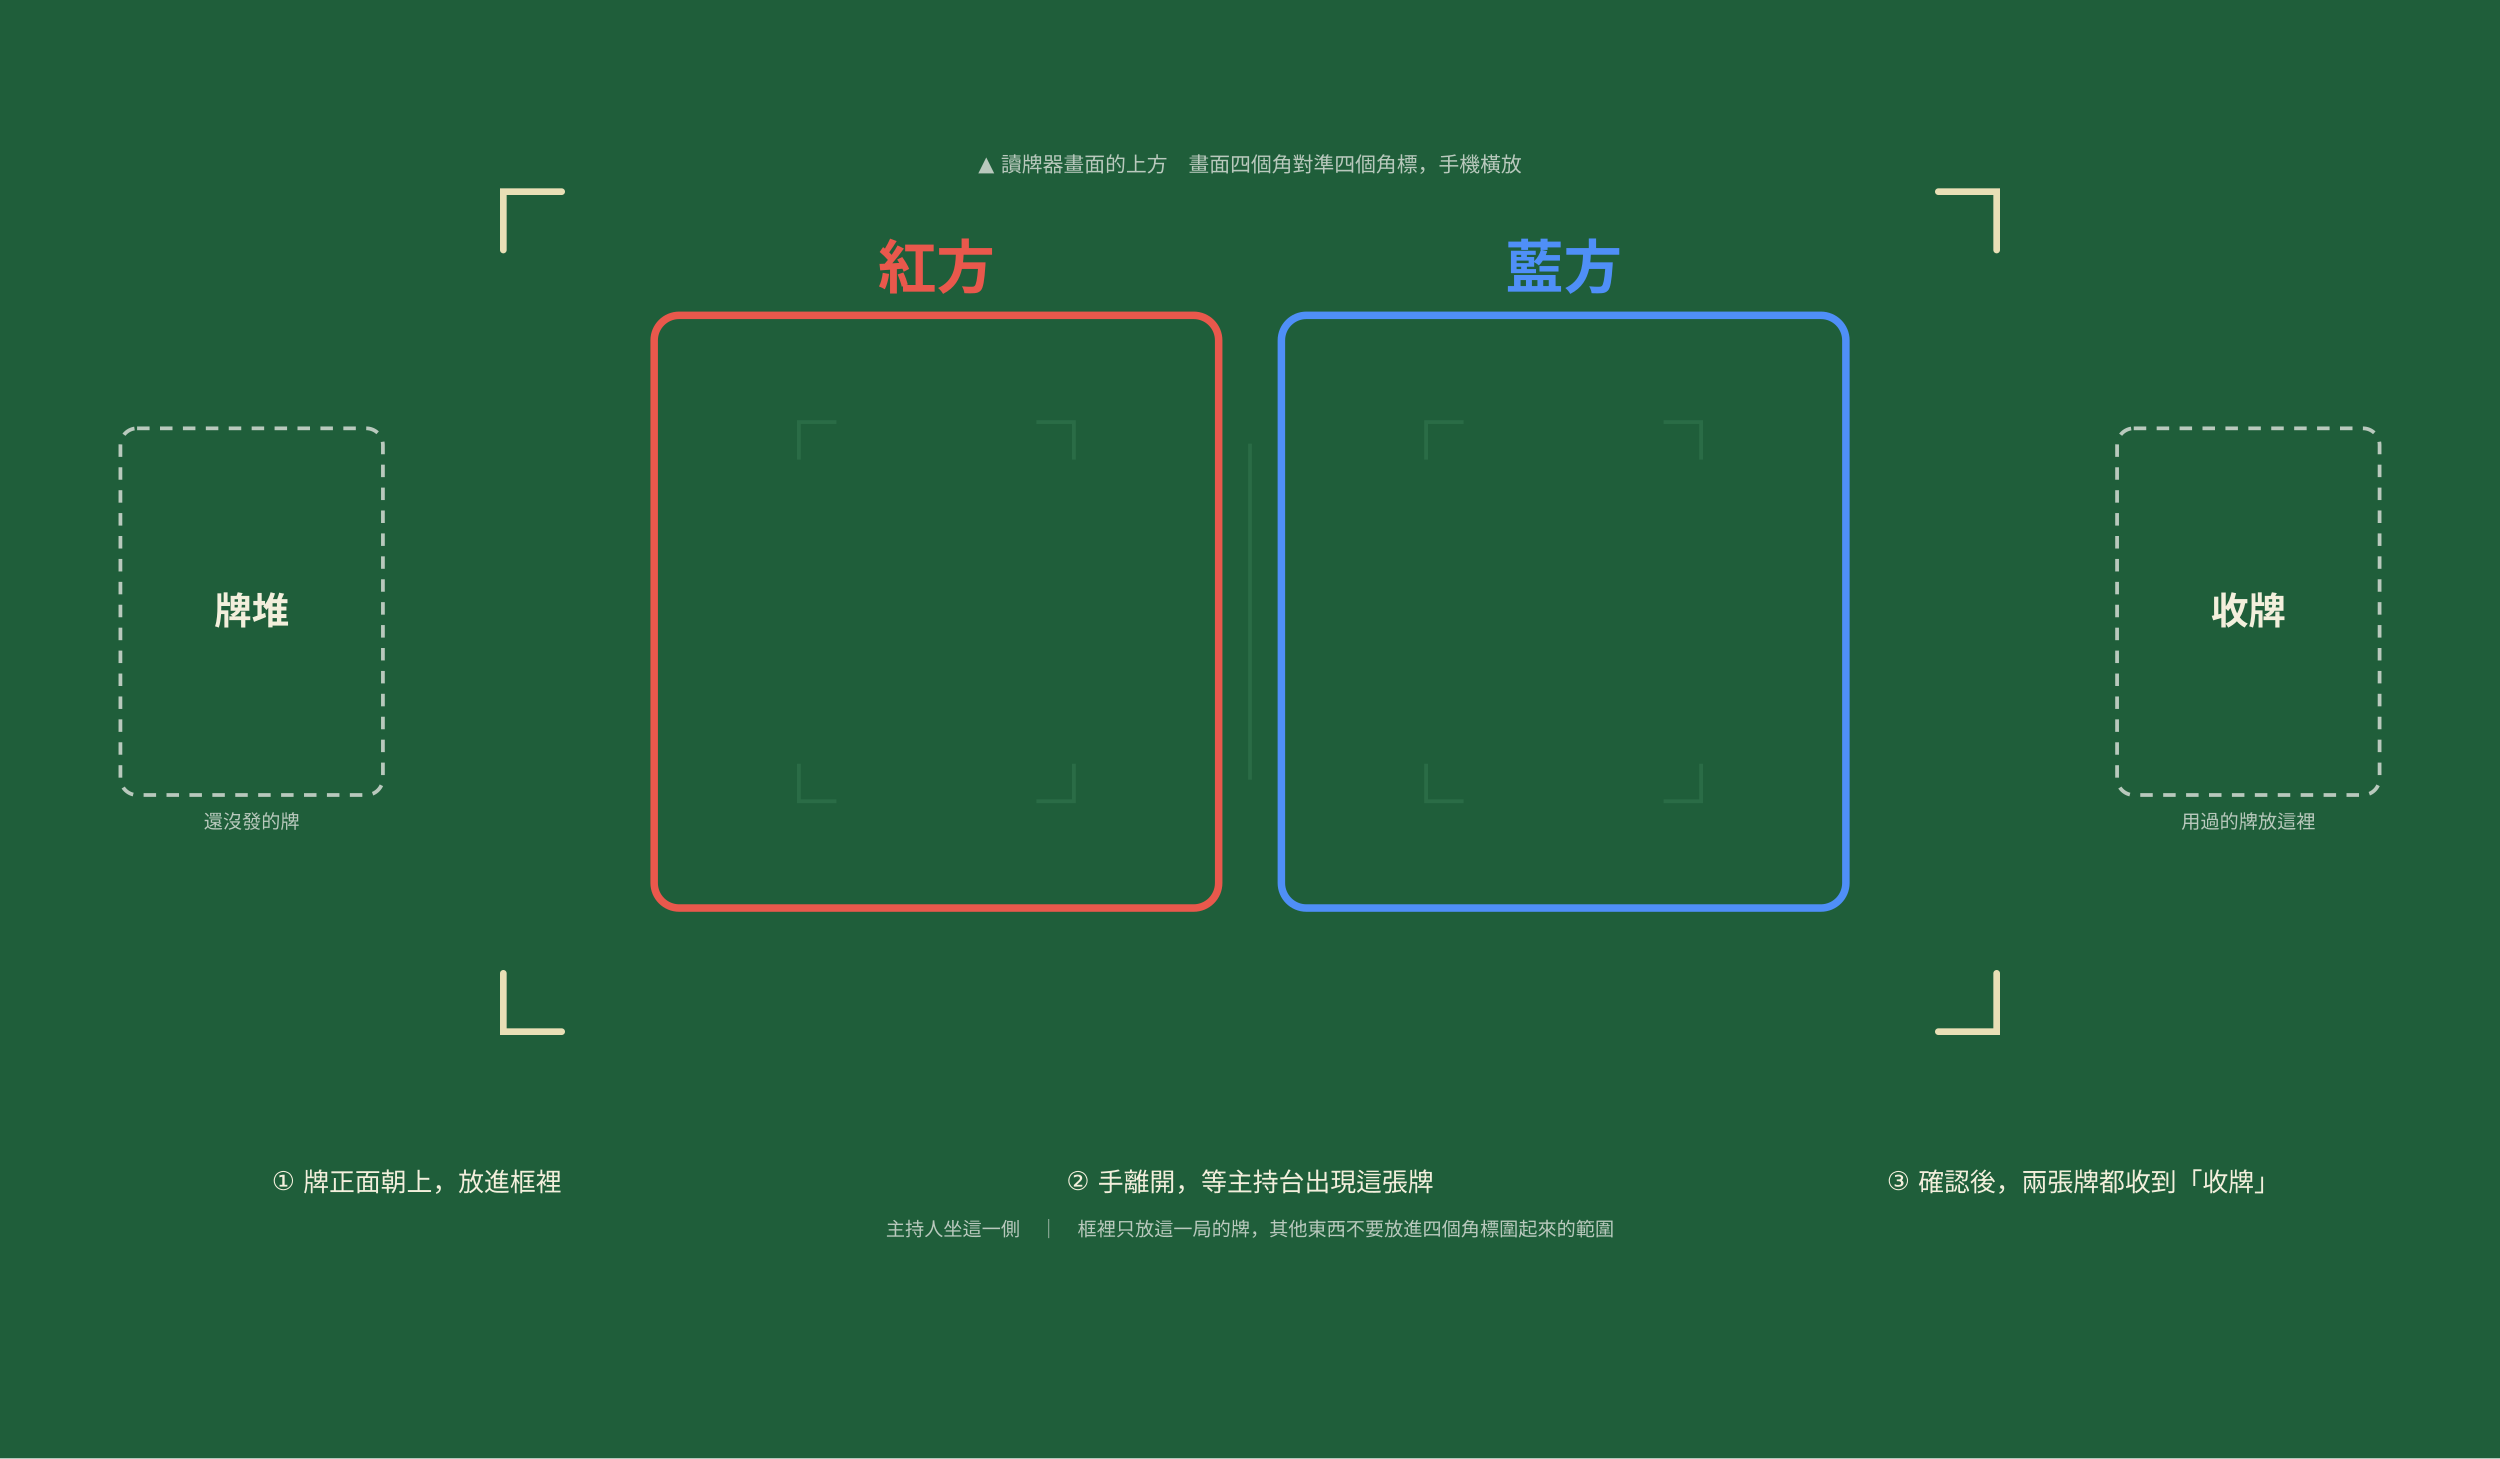
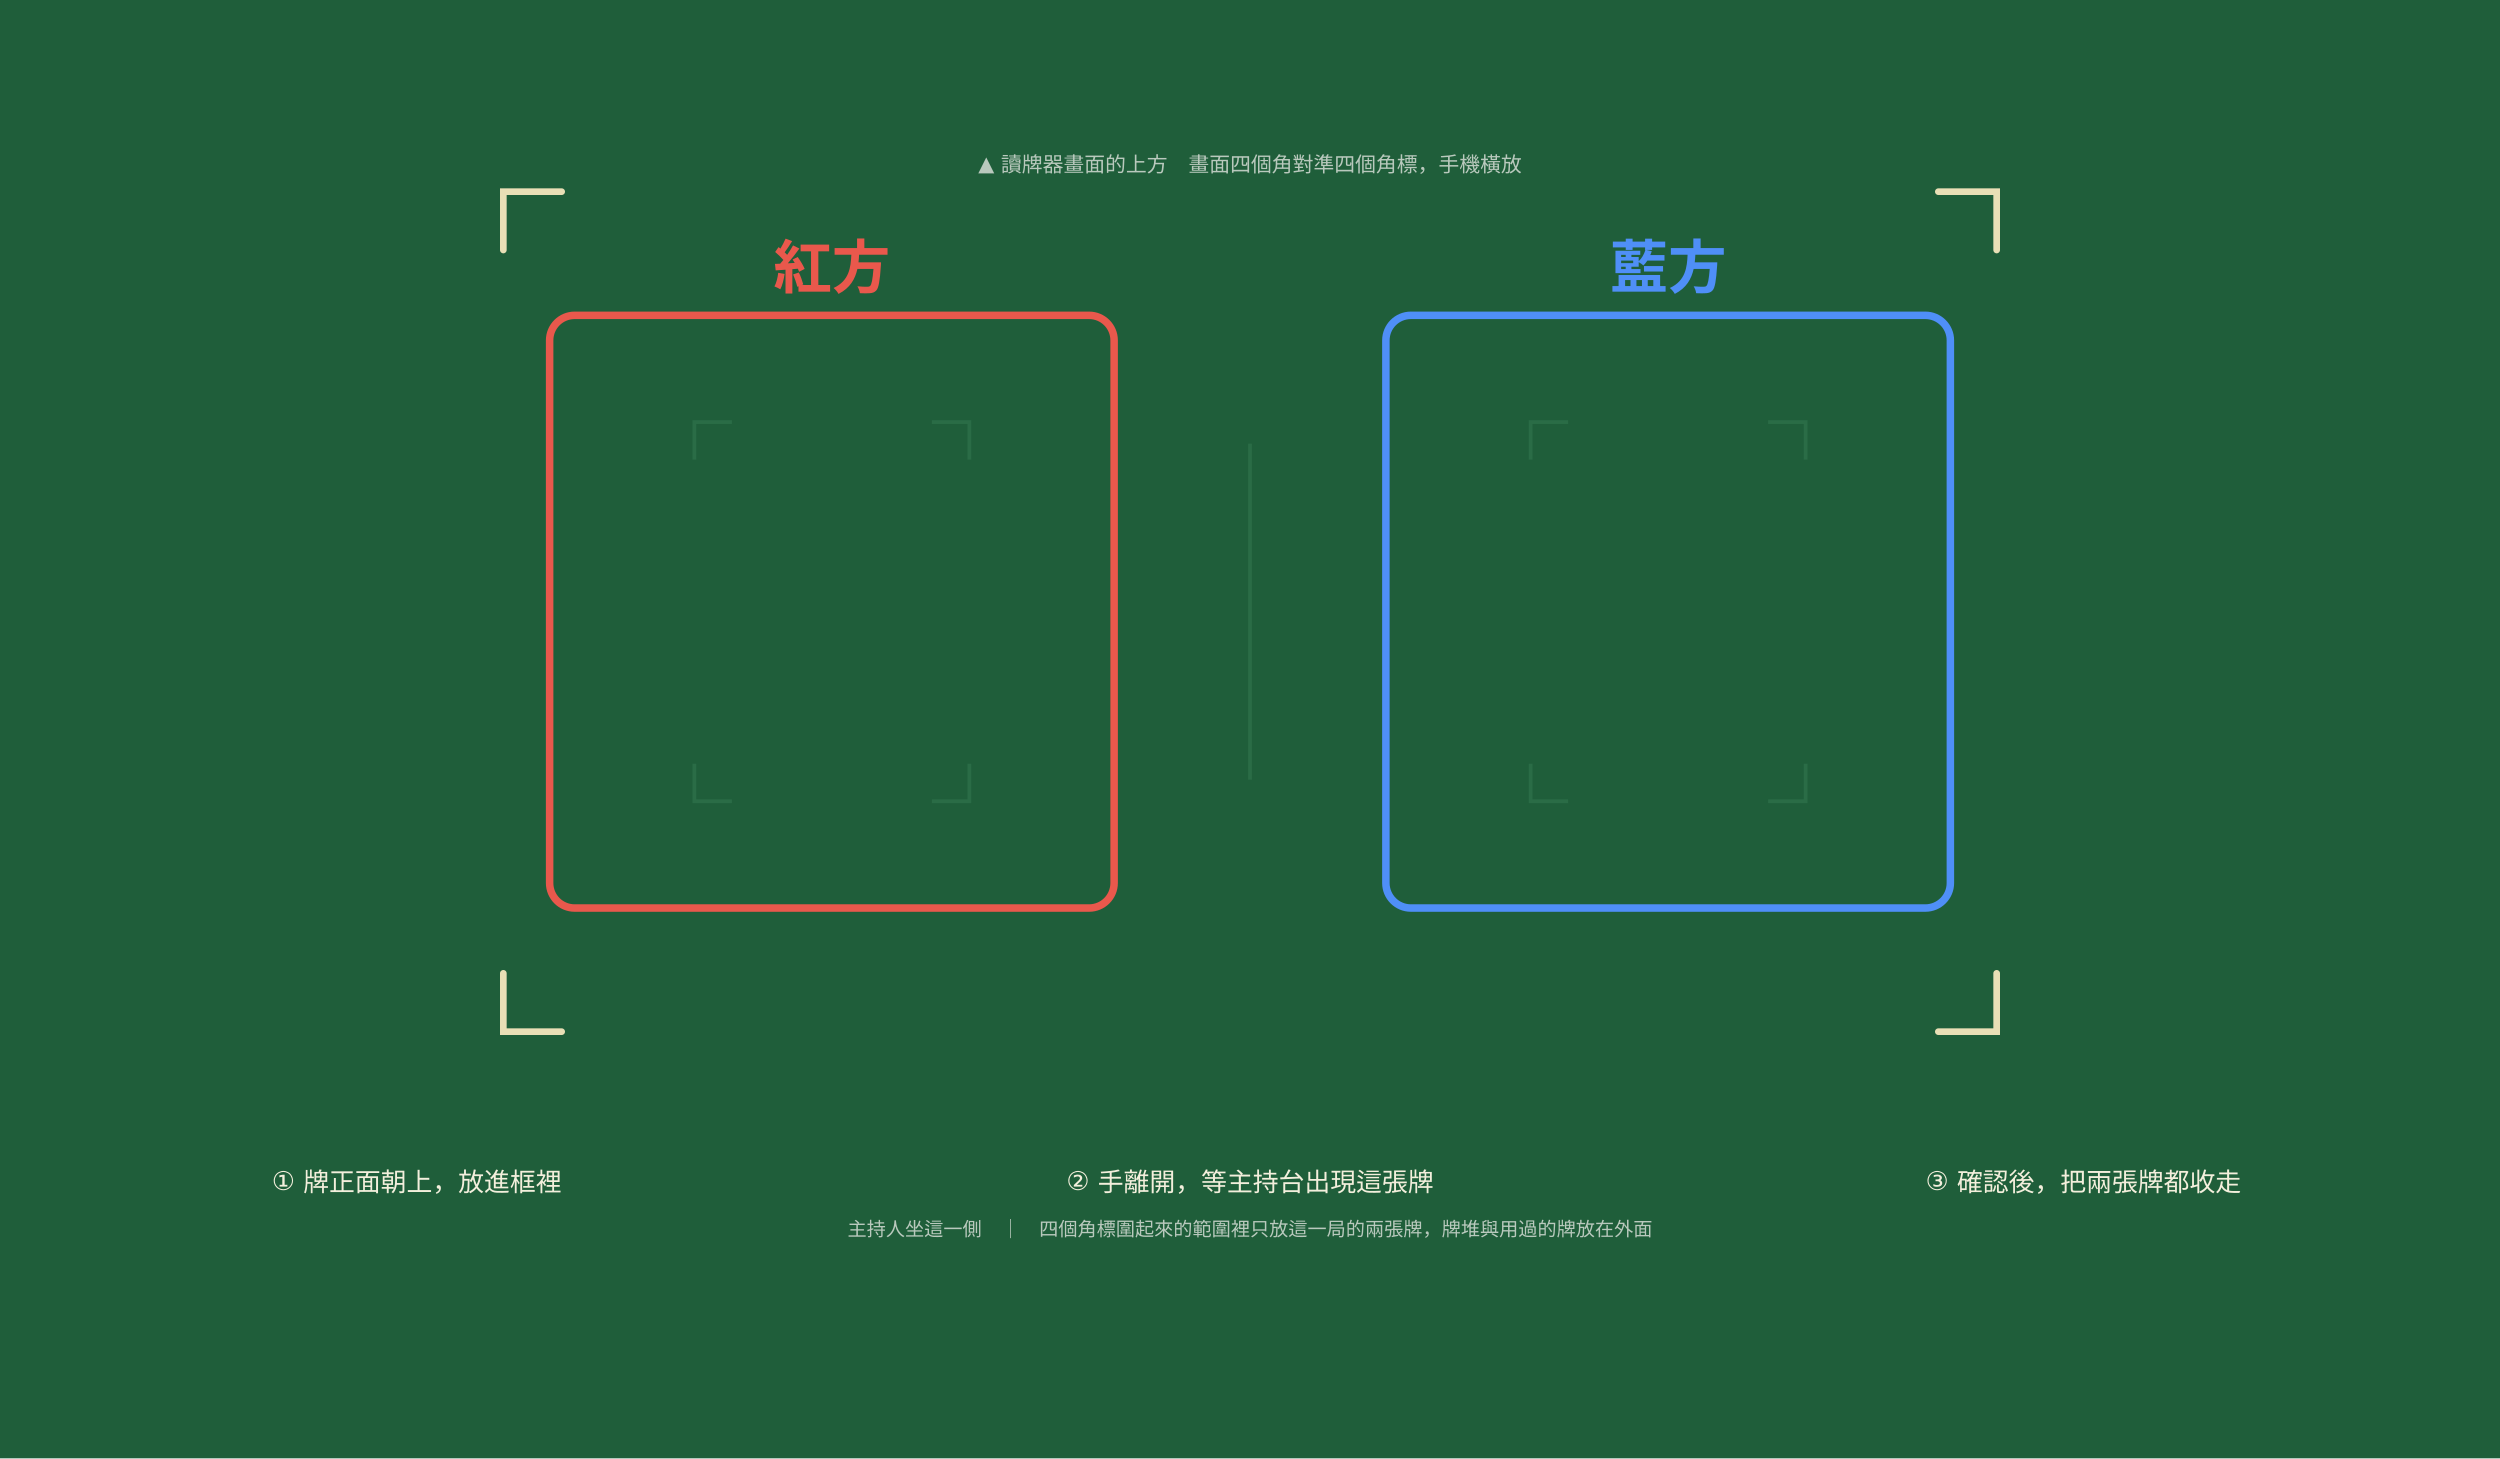
<svg xmlns="http://www.w3.org/2000/svg" width="600mm" height="350mm" viewBox="0 0 600 350" font-family="'Noto Sans TC', 'PingFang TC', 'Microsoft JhengHei', 'WenQuanYi Zen Hei', sans-serif">
  <rect width="600" height="350" fill="#1f5e3a" />
  <path d="M134.8 46H120.8V60" fill="none" stroke="#e9dfb6" stroke-width="1.6" stroke-linecap="round" />
  <path d="M465.2 46H479.2V60" fill="none" stroke="#e9dfb6" stroke-width="1.6" stroke-linecap="round" />
  <path d="M134.8 247.6H120.8V233.6" fill="none" stroke="#e9dfb6" stroke-width="1.6" stroke-linecap="round" />
  <path d="M465.2 247.6H479.2V233.6" fill="none" stroke="#e9dfb6" stroke-width="1.6" stroke-linecap="round" />
  <text x="300" y="41" text-anchor="middle" font-size="5" fill="#b9c9bd">▲ 讀牌器畫面的上方　畫面四個角對準四個角標，手機橫放</text>
-   <rect x="157.00" y="75.68" width="135.48" height="142.25" rx="6" fill="none" stroke="#e9584c" stroke-width="1.8" />
-   <path d="M191.736 110.3V101.3H200.736" fill="none" stroke="#2a6c46" stroke-width="0.9" />
-   <path d="M257.736 110.3V101.3H248.736" fill="none" stroke="#2a6c46" stroke-width="0.9" />
-   <path d="M191.736 183.3V192.3H200.736" fill="none" stroke="#2a6c46" stroke-width="0.9" />
-   <path d="M257.736 183.3V192.3H248.736" fill="none" stroke="#2a6c46" stroke-width="0.9" />
-   <text x="224.736" y="69.18" text-anchor="middle" font-size="14" font-weight="700" fill="#e9584c">紅方</text>
-   <rect x="307.53" y="75.68" width="135.48" height="142.25" rx="6" fill="none" stroke="#4f8ff7" stroke-width="1.8" />
-   <path d="M342.264 110.3V101.3H351.264" fill="none" stroke="#2a6c46" stroke-width="0.9" />
-   <path d="M408.264 110.3V101.3H399.264" fill="none" stroke="#2a6c46" stroke-width="0.9" />
-   <path d="M342.264 183.3V192.3H351.264" fill="none" stroke="#2a6c46" stroke-width="0.9" />
-   <path d="M408.264 183.3V192.3H399.264" fill="none" stroke="#2a6c46" stroke-width="0.9" />
-   <text x="375.264" y="69.18" text-anchor="middle" font-size="14" font-weight="700" fill="#4f8ff7">藍方</text>
+   <rect x="131.91" y="75.68" width="135.48" height="142.25" rx="6" fill="none" stroke="#e9584c" stroke-width="1.8" />
+   <path d="M166.648 110.3V101.3H175.648" fill="none" stroke="#2a6c46" stroke-width="0.9" />
+   <path d="M232.648 110.3V101.3H223.648" fill="none" stroke="#2a6c46" stroke-width="0.9" />
+   <path d="M166.648 183.3V192.3H175.648" fill="none" stroke="#2a6c46" stroke-width="0.9" />
+   <path d="M232.648 183.3V192.3H223.648" fill="none" stroke="#2a6c46" stroke-width="0.9" />
+   <text x="199.648" y="69.18" text-anchor="middle" font-size="14" font-weight="700" fill="#e9584c">紅方</text>
+   <rect x="332.61" y="75.68" width="135.48" height="142.25" rx="6" fill="none" stroke="#4f8ff7" stroke-width="1.8" />
+   <path d="M367.352 110.3V101.3H376.352" fill="none" stroke="#2a6c46" stroke-width="0.9" />
+   <path d="M433.352 110.3V101.3H424.352" fill="none" stroke="#2a6c46" stroke-width="0.9" />
+   <path d="M367.352 183.3V192.3H376.352" fill="none" stroke="#2a6c46" stroke-width="0.9" />
+   <path d="M433.352 183.3V192.3H424.352" fill="none" stroke="#2a6c46" stroke-width="0.9" />
+   <text x="400.352" y="69.18" text-anchor="middle" font-size="14" font-weight="700" fill="#4f8ff7">藍方</text>
  <line x1="300" y1="106.48" x2="300" y2="187.12" stroke="#2a6c46" stroke-width="0.9" />
-   <rect x="28.9" y="102.8" width="63" height="88" rx="4" fill="none" stroke="#b9c9bd" stroke-width="0.9" stroke-dasharray="3 2.5" />
-   <text x="60.4" y="149.8" text-anchor="middle" font-size="9" font-weight="700" fill="#f3efdc">牌堆</text>
-   <text x="60.4" y="198.8" text-anchor="middle" font-size="4.6" fill="#b9c9bd">還沒發的牌</text>
-   <rect x="508.1" y="102.8" width="63" height="88" rx="4" fill="none" stroke="#b9c9bd" stroke-width="0.9" stroke-dasharray="3 2.5" />
-   <text x="539.6" y="149.8" text-anchor="middle" font-size="9" font-weight="700" fill="#f3efdc">收牌</text>
-   <text x="539.6" y="198.8" text-anchor="middle" font-size="4.6" fill="#b9c9bd">用過的牌放這裡</text>
  <text x="100.0" y="285.6" text-anchor="middle" font-size="6.2" fill="#f3efdc">① 牌正面朝上，放進框裡</text>
  <text x="300.0" y="285.6" text-anchor="middle" font-size="6.2" fill="#f3efdc">② 手離開，等主持台出現這張牌</text>
-   <text x="500.0" y="285.6" text-anchor="middle" font-size="6.2" fill="#f3efdc">③ 確認後，兩張牌都收到「收牌」</text>
-   <text x="300" y="296.6" text-anchor="middle" font-size="4.6" fill="#b9c9bd">主持人坐這一側　｜　框裡只放這一局的牌，其他東西不要放進四個角標圍起來的範圍</text>
+   <text x="500.0" y="285.6" text-anchor="middle" font-size="6.2" fill="#f3efdc">③ 確認後，把兩張牌都收走</text>
+   <text x="300" y="296.6" text-anchor="middle" font-size="4.6" fill="#b9c9bd">主持人坐這一側　｜　四個角標圍起來的範圍裡只放這一局的兩張牌，牌堆與用過的牌放在外面</text>
</svg>
